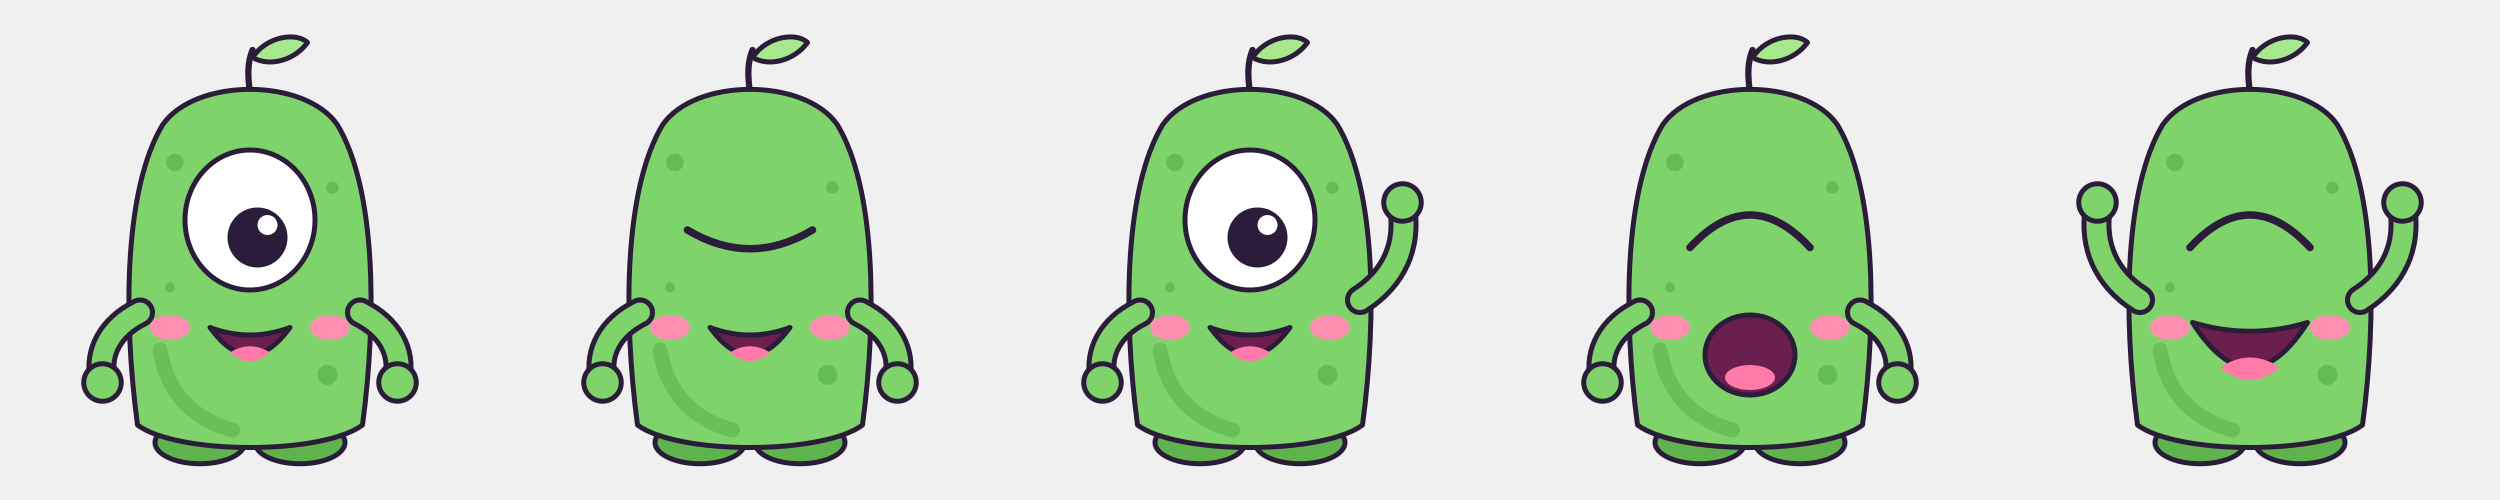
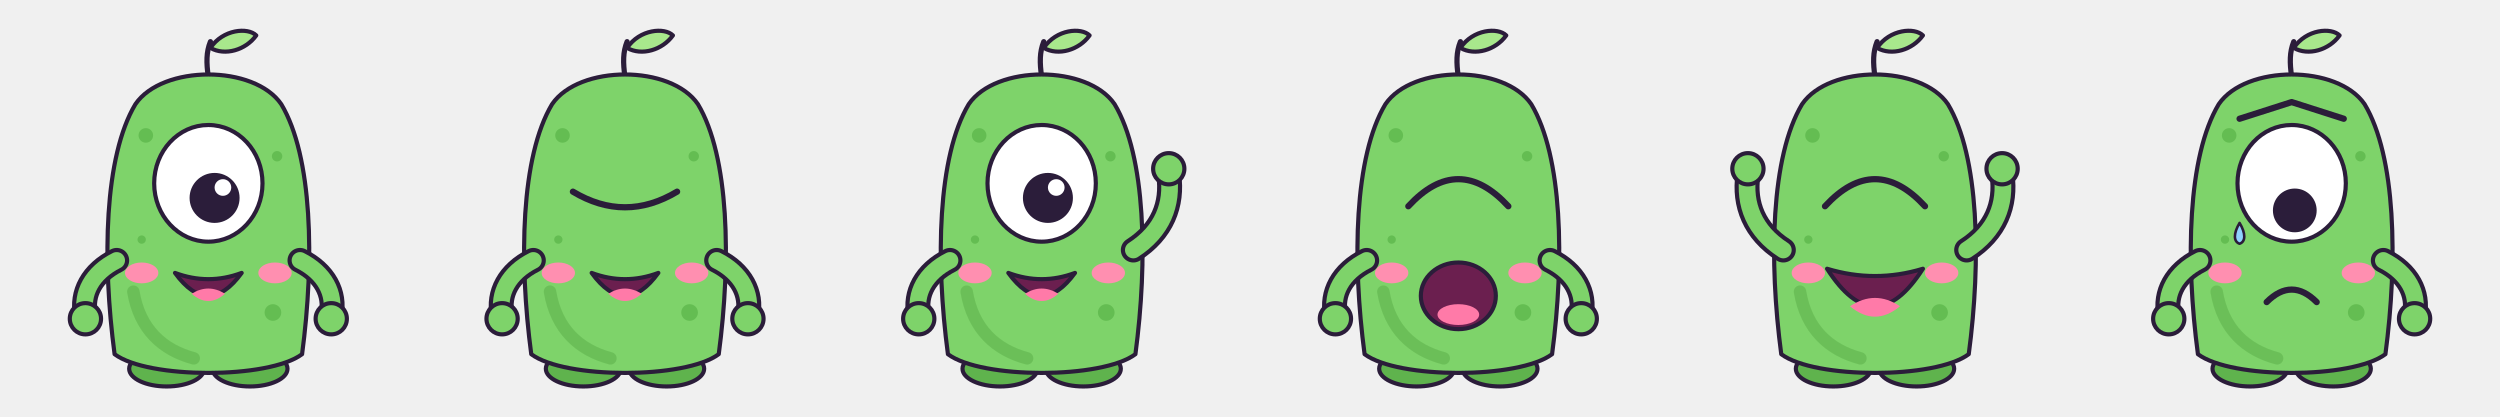
- <svg xmlns="http://www.w3.org/2000/svg" viewBox="0 0 2000 400" width="2000" height="400">
+ <svg xmlns="http://www.w3.org/2000/svg" viewBox="0 0 2400 400" width="2400" height="400">
  <defs>
    <g id="back">
      <ellipse cx="160" cy="354" rx="36" ry="17" fill="#5fb34d" />
      <ellipse cx="240" cy="354" rx="36" ry="17" fill="#5fb34d" />
      <path d="M200 74 C198 60 198 50 202 40" fill="none" stroke-width="5" />
      <path d="M202 46 C214 28 238 26 246 34 C236 48 216 54 202 46 Z" fill="#a8e88c" />
      <path d="M110 340 C98 250 100 150 130 100 C156 62 244 62 270 100 C300 150 302 250 290 340 C258 364 142 364 110 340 Z" fill="#7ed36a" />
      <path d="M128 280 C134 316 156 336 186 344" fill="none" stroke="#5fb34d" stroke-width="12" opacity="0.6" />
      <g fill="#64bd52" stroke="none">
        <circle cx="140" cy="130" r="7" />
        <circle cx="266" cy="150" r="5" />
        <circle cx="262" cy="300" r="8" />
        <circle cx="136" cy="230" r="4" />
      </g>
      <ellipse cx="136" cy="262" rx="16" ry="10" fill="#ff8fb0" stroke="none" />
      <ellipse cx="264" cy="262" rx="16" ry="10" fill="#ff8fb0" stroke="none" />
    </g>
    <g id="eyes-open">
      <ellipse cx="200" cy="176" rx="52" ry="56" fill="#ffffff" />
      <circle cx="206" cy="190" r="24" fill="#2b1d3a" stroke="none" />
      <circle cx="214" cy="180" r="8" fill="#ffffff" stroke="none" />
    </g>
    <g id="eyes-closed" fill="none" stroke-width="6">
      <path d="M150 184 Q200 214 250 184" />
    </g>
    <g id="eyes-happy" fill="none" stroke-width="6">
      <path d="M152 198 Q200 146 248 198" />
    </g>
    <g id="mouth-smile">
      <path d="M168 262 Q200 306 232 262 Q200 274 168 262 Z" fill="#6b1f4f" />
      <path d="M184 282 Q200 272 216 282 Q200 296 184 282 Z" fill="#ff7aa8" stroke="none" />
    </g>
    <g id="mouth-chomp">
      <ellipse cx="200" cy="284" rx="36" ry="32" fill="#6b1f4f" />
      <ellipse cx="200" cy="302" rx="20" ry="10" fill="#ff7aa8" stroke="none" />
    </g>
    <g id="mouth-grin">
      <path d="M154 258 Q200 330 246 258 Q200 272 154 258 Z" fill="#6b1f4f" />
      <path d="M176 294 Q200 278 224 294 Q200 314 176 294 Z" fill="#ff7aa8" stroke="none" />
    </g>
    <g id="arm-left-down">
      <path d="M112 250 C88 262 78 282 82 302" fill="none" stroke-width="24" />
      <path d="M112 250 C88 262 78 282 82 302" fill="none" stroke="#7ed36a" stroke-width="16" />
      <circle cx="82" cy="306" r="15" fill="#7ed36a" />
    </g>
    <g id="arm-right-down">
      <path d="M288 250 C312 262 322 282 318 302" fill="none" stroke-width="24" />
      <path d="M288 250 C312 262 322 282 318 302" fill="none" stroke="#7ed36a" stroke-width="16" />
      <circle cx="318" cy="306" r="15" fill="#7ed36a" />
    </g>
    <g id="arm-left-up">
      <path d="M112 240 C84 222 74 196 78 168" fill="none" stroke-width="24" />
      <path d="M112 240 C84 222 74 196 78 168" fill="none" stroke="#7ed36a" stroke-width="16" />
      <circle cx="78" cy="162" r="15" fill="#7ed36a" />
    </g>
    <g id="arm-right-up">
      <path d="M288 240 C316 222 326 196 322 168" fill="none" stroke-width="24" />
      <path d="M288 240 C316 222 326 196 322 168" fill="none" stroke="#7ed36a" stroke-width="16" />
      <circle cx="322" cy="162" r="15" fill="#7ed36a" />
    </g>
+     <g id="eyes-sad">
+       <ellipse cx="200" cy="176" rx="52" ry="56" fill="#ffffff" />
+       <circle cx="203" cy="202" r="21" fill="#2b1d3a" stroke="none" />
+       <path d="M150 114 L200 98 L250 114" fill="none" stroke-width="6" />
+       <path d="M150 214 C144 224 144 232 150 234 C156 232 156 224 150 214 Z" fill="#8fd3ff" stroke-width="2.5" />
+     </g>
+     <g id="mouth-frown">
+       <path d="M176 290 Q200 266 224 290" fill="none" stroke-width="6" />
+     </g>
  </defs>
  <g stroke="#2b1d3a" stroke-width="4" stroke-linejoin="round" stroke-linecap="round">
    <g>
      <use href="#back" />
      <use href="#eyes-open" />
      <use href="#mouth-smile" />
      <use href="#arm-left-down" />
      <use href="#arm-right-down" />
    </g>
    <g transform="translate(400 0)">
      <use href="#back" />
      <use href="#eyes-closed" />
      <use href="#mouth-smile" />
      <use href="#arm-left-down" />
      <use href="#arm-right-down" />
    </g>
    <g transform="translate(800 0)">
      <use href="#back" />
      <use href="#eyes-open" />
      <use href="#mouth-smile" />
      <use href="#arm-left-down" />
      <use href="#arm-right-up" />
    </g>
    <g transform="translate(1200 0)">
      <use href="#back" />
      <use href="#eyes-happy" />
      <use href="#mouth-chomp" />
      <use href="#arm-left-down" />
      <use href="#arm-right-down" />
    </g>
    <g transform="translate(1600 0)">
      <use href="#back" />
      <use href="#eyes-happy" />
      <use href="#mouth-grin" />
      <use href="#arm-left-up" />
      <use href="#arm-right-up" />
    </g>
+     <g transform="translate(2000 0)">
+       <use href="#back" />
+       <use href="#eyes-sad" />
+       <use href="#mouth-frown" />
+       <use href="#arm-left-down" />
+       <use href="#arm-right-down" />
+     </g>
  </g>
</svg>
